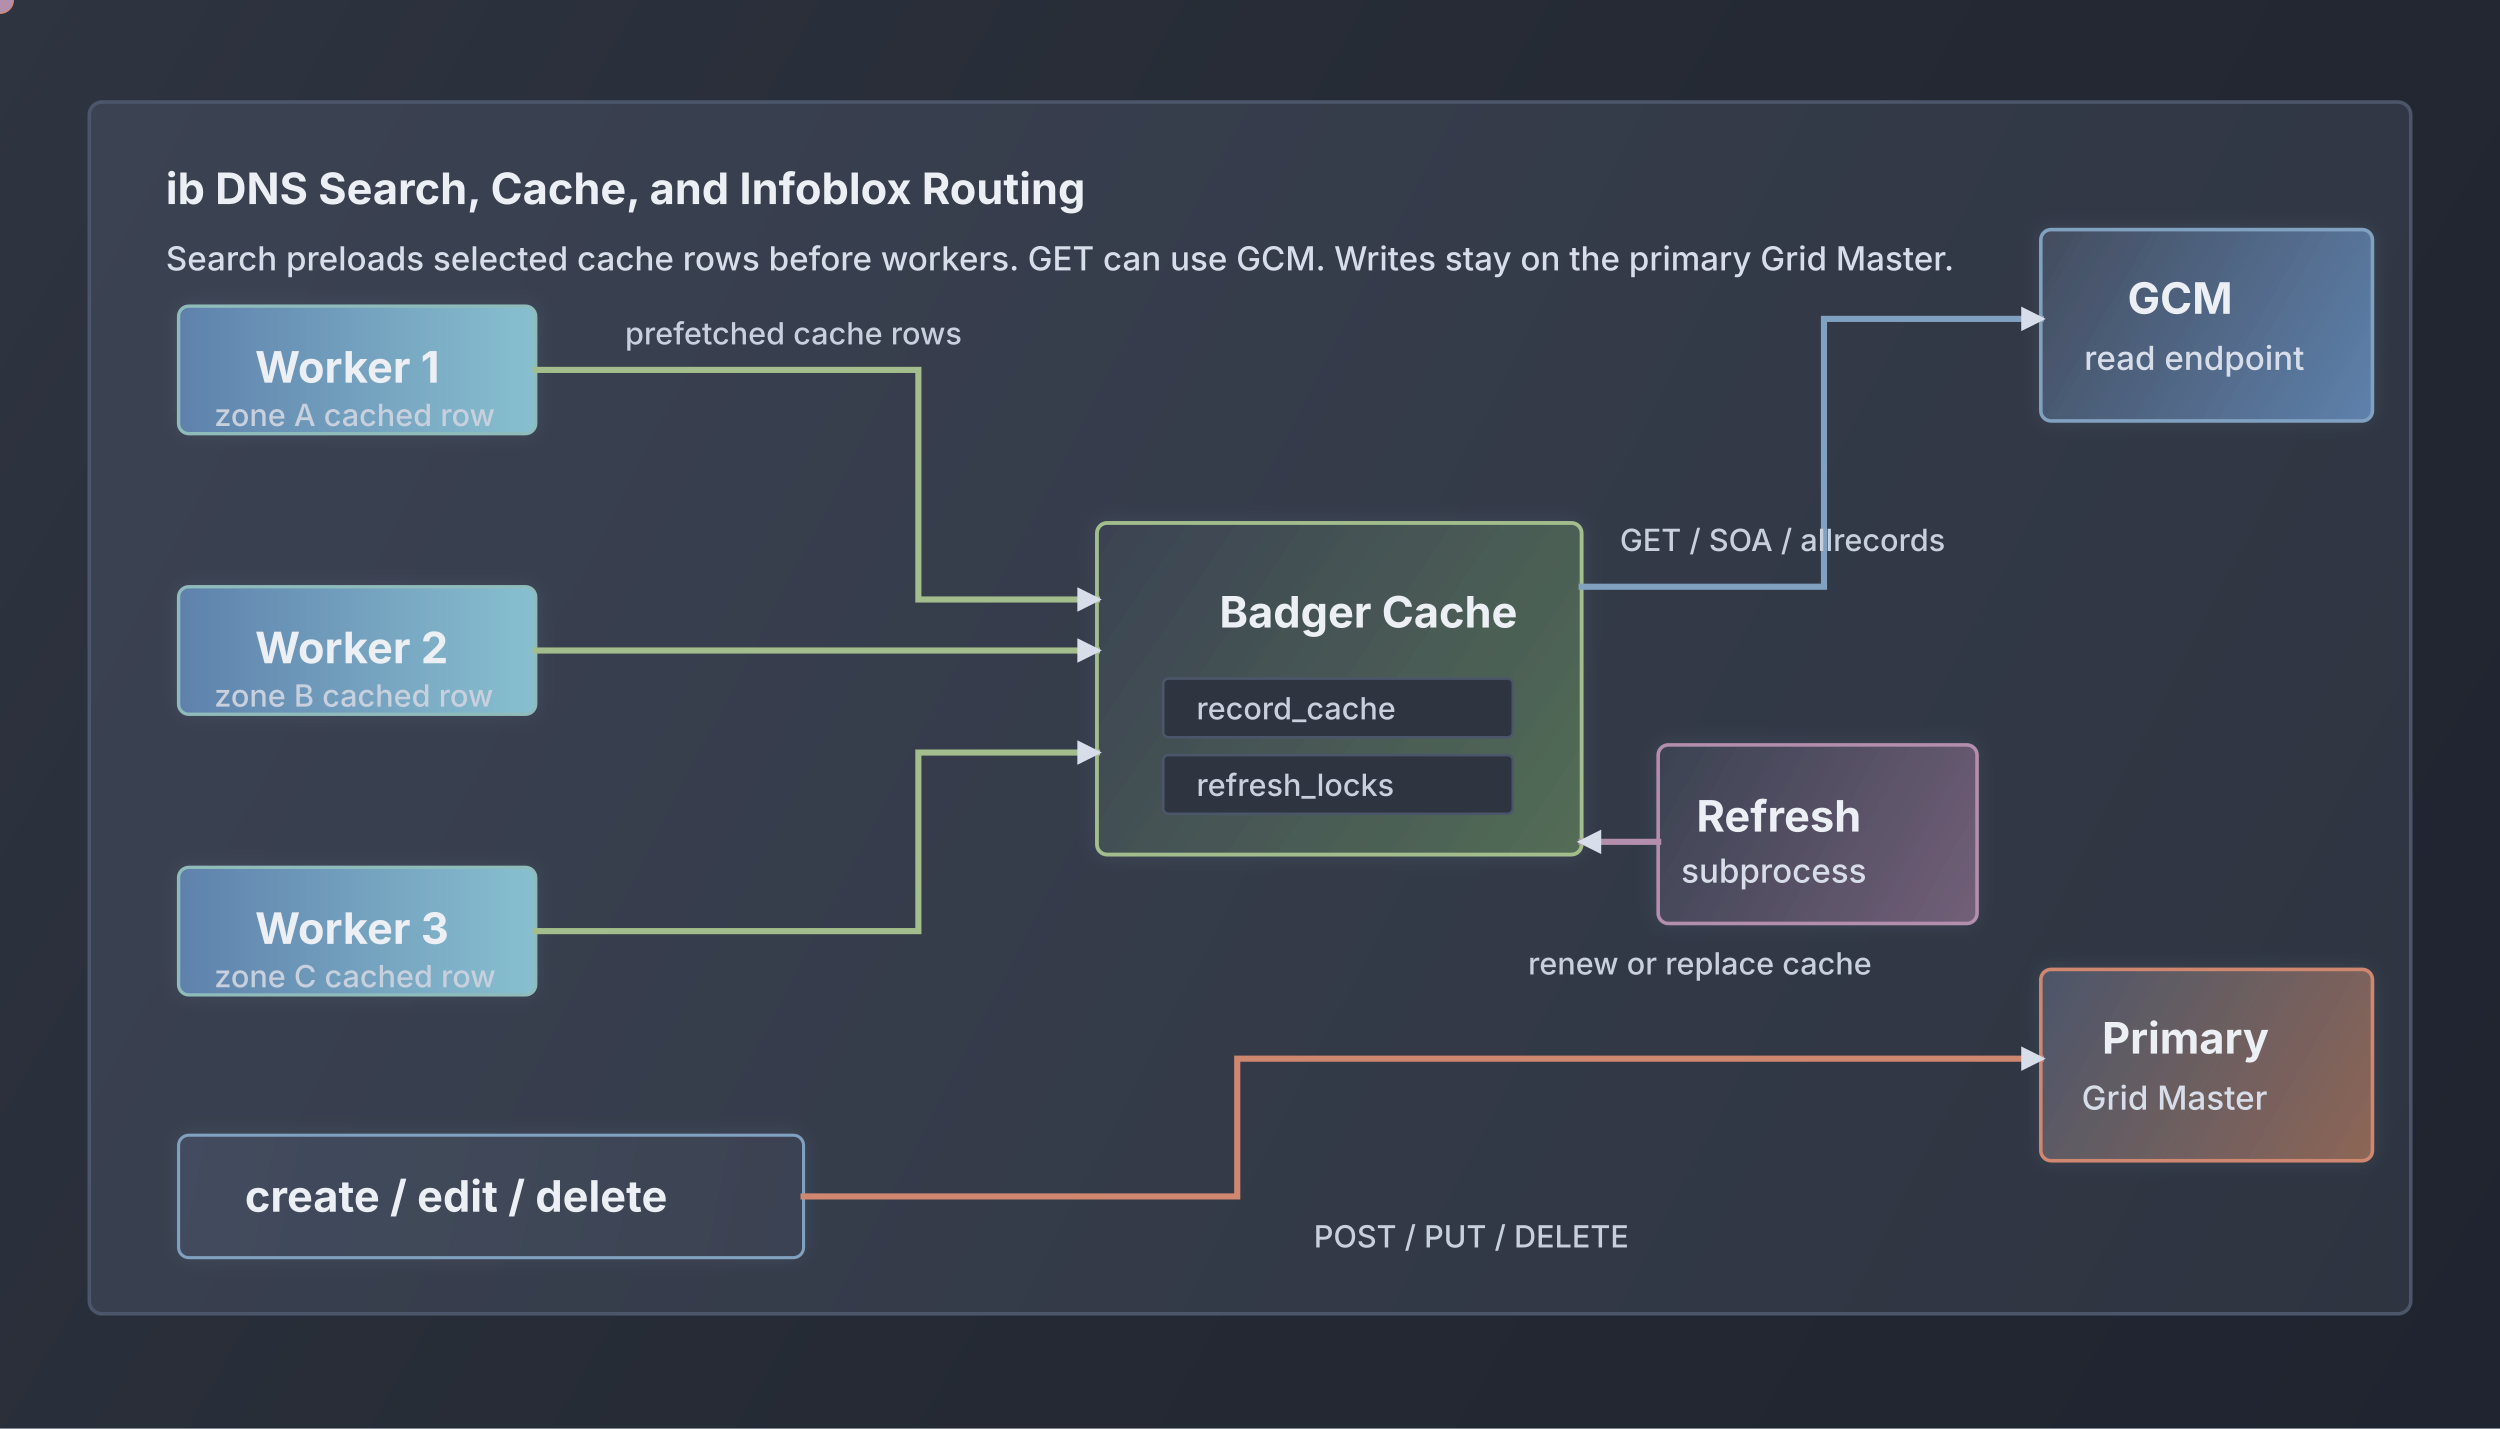
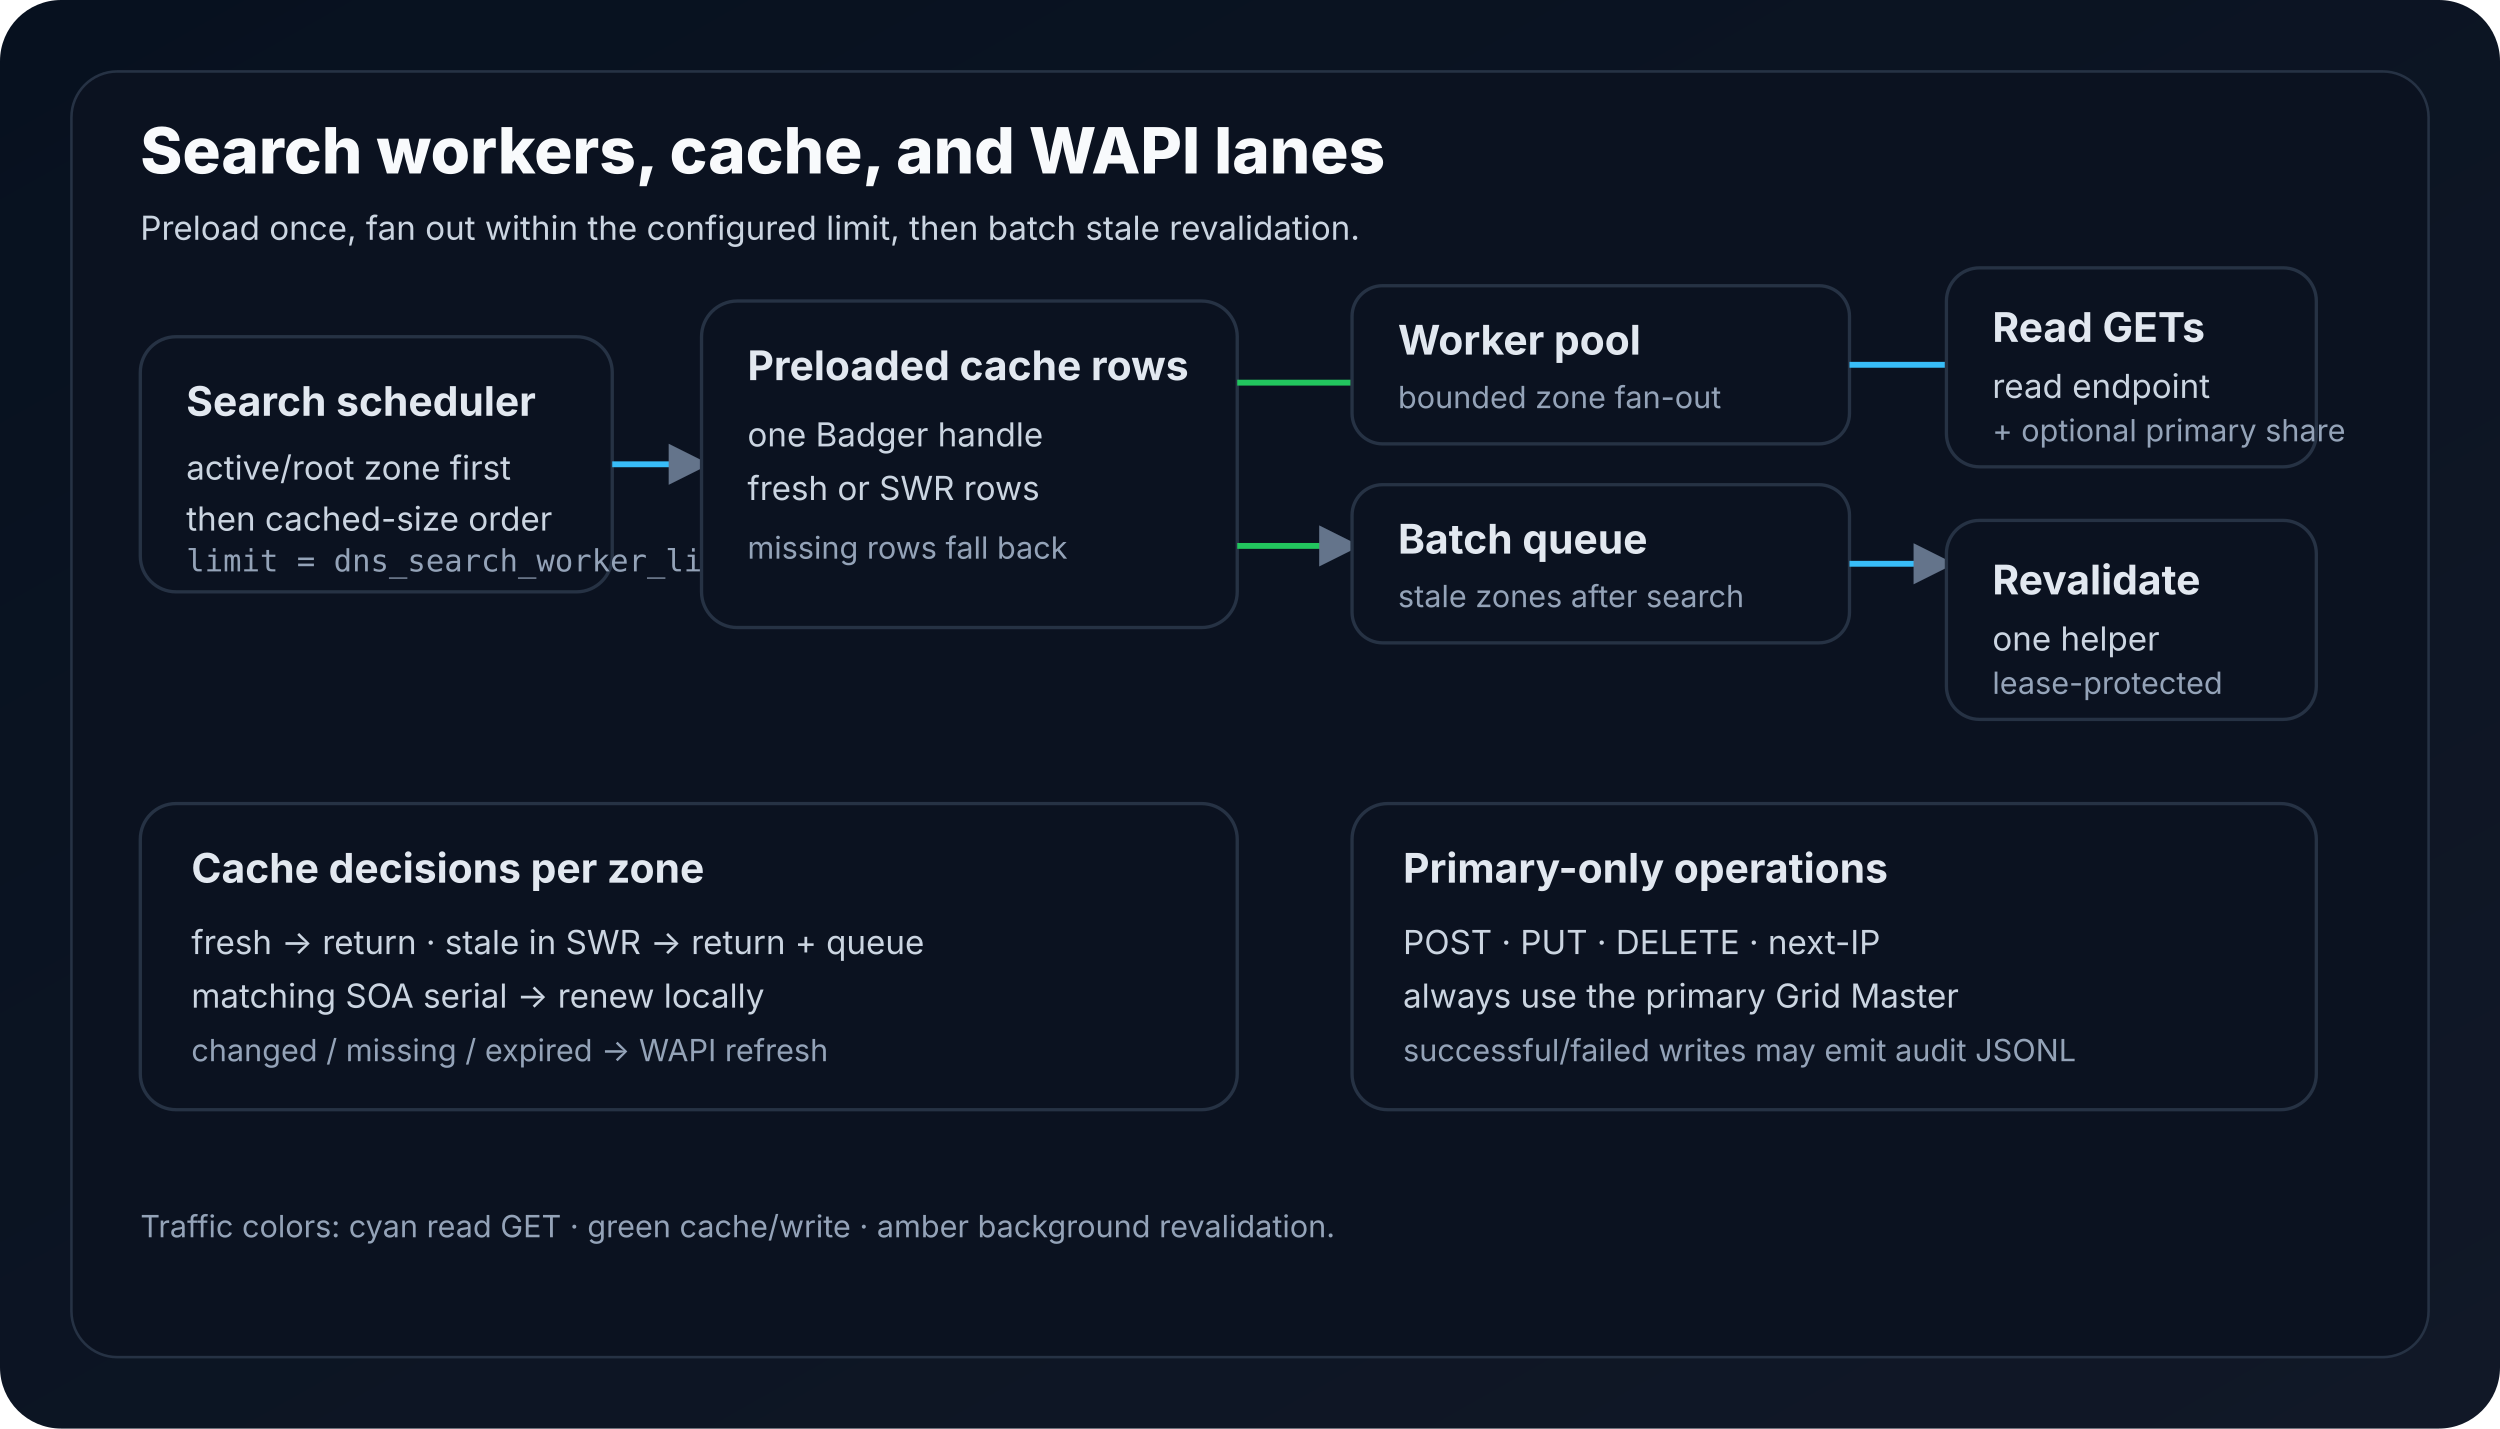
<svg xmlns="http://www.w3.org/2000/svg" width="980" height="560" viewBox="0 0 980 560" role="img" aria-labelledby="title desc">
  <defs>
-     <linearGradient id="page-bg" x1="0" y1="0" x2="980" y2="560" gradientUnits="userSpaceOnUse">
-       <stop offset="0" stop-color="#2E3440" />
-       <stop offset=".55" stop-color="#242933" />
-       <stop offset="1" stop-color="#1f2430" />
+     <linearGradient id="bg" x1="0" y1="0" x2="1" y2="1">
+       <stop stop-color="#07111f" />
+       <stop offset="1" stop-color="#111827" />
    </linearGradient>
-     <linearGradient id="panel-grad" x1="35" y1="40" x2="945" y2="515" gradientUnits="userSpaceOnUse">
-       <stop offset="0" stop-color="#3B4252" />
-       <stop offset="1" stop-color="#2E3440" />
-     </linearGradient>
-     <linearGradient id="worker-grad" x1="70" y1="0" x2="210" y2="0" gradientUnits="userSpaceOnUse">
-       <stop offset="0" stop-color="#5E81AC" />
-       <stop offset="1" stop-color="#88C0D0" />
-     </linearGradient>
-     <linearGradient id="cache-grad" x1="430" y1="205" x2="620" y2="335" gradientUnits="userSpaceOnUse">
-       <stop offset="0" stop-color="#3B4252" />
-       <stop offset="1" stop-color="#536d56" />
-     </linearGradient>
-     <linearGradient id="read-grad" x1="800" y1="90" x2="930" y2="165" gradientUnits="userSpaceOnUse">
-       <stop offset="0" stop-color="#434C5E" />
-       <stop offset="1" stop-color="#5E81AC" />
-     </linearGradient>
-     <linearGradient id="write-grad" x1="800" y1="380" x2="930" y2="455" gradientUnits="userSpaceOnUse">
-       <stop offset="0" stop-color="#4C566A" />
-       <stop offset="1" stop-color="#8d6656" />
-     </linearGradient>
-     <linearGradient id="refresh-grad" x1="650" y1="292" x2="775" y2="362" gradientUnits="userSpaceOnUse">
-       <stop offset="0" stop-color="#3B4252" />
-       <stop offset="1" stop-color="#725f78" />
-     </linearGradient>
-     <linearGradient id="write-box-grad" x1="70" y1="445" x2="315" y2="493" gradientUnits="userSpaceOnUse">
-       <stop offset="0" stop-color="#434C5E" />
-       <stop offset="1" stop-color="#3B4252" />
-     </linearGradient>
-     <filter id="soft-glow" x="-20%" y="-20%" width="140%" height="140%">
-       <feDropShadow dx="0" dy="10" stdDeviation="12" flood-color="#1f2430" flood-opacity=".55" />
-       <feDropShadow dx="0" dy="0" stdDeviation="4" flood-color="#81A1C1" flood-opacity=".14" />
-     </filter>
-     <path id="worker1-cache" d="M210 145 L360 145 L360 235 L430 235" />
-     <path id="worker2-cache" d="M210 255 L430 255" />
-     <path id="worker3-cache" d="M210 365 L360 365 L360 295 L430 295" />
-     <path id="cache-read" d="M620 230 L715 230 L715 125 L800 125" />
-     <path id="write-primary" d="M315 469 L485 469 L485 415 L800 415" />
-     <path id="refresh-cache" d="M650 330 L620 330" />
-     <marker id="arrow" viewBox="0 0 8 8" refX="6.4" refY="4" markerWidth="4" markerHeight="4" orient="auto-start-reverse">
-       <path d="M 0 0 L 8 4 L 0 8 z" fill="#D8DEE9" />
+     <marker id="a" viewBox="0 0 10 10" refX="8" refY="5" markerWidth="7" markerHeight="7" orient="auto">
+       <path d="M0 0 10 5 0 10z" fill="#64748b" />
    </marker>
+     <style>text{font-family:-apple-system,BlinkMacSystemFont,"Segoe UI",sans-serif}.mono{font-family:ui-monospace,SFMono-Regular,Menlo,Consolas,monospace}.h{fill:#f8fafc;font-size:25px;font-weight:800}.l{fill:#e2e8f0;font-size:16px;font-weight:700}.b{fill:#cbd5e1;font-size:13px}.s{fill:#94a3b8;font-size:12px}.card{fill:#0b1220;stroke:#263244;stroke-width:1.3}.line{fill:none;stroke-width:2.3;marker-end:url(#a)}</style>
  </defs>
-   <style>
-     .bg { fill: url(#page-bg); }
-     .panel { fill: url(#panel-grad); stroke: #4C566A; stroke-width: 1.4; }
-     .worker { fill: url(#worker-grad); stroke: #8FBCBB; stroke-width: 1.3; }
-     .cache { fill: url(#cache-grad); stroke: #A3BE8C; stroke-width: 1.5; }
-     .server-read { fill: url(#read-grad); stroke: #81A1C1; stroke-width: 1.4; }
-     .server-write { fill: url(#write-grad); stroke: #D08770; stroke-width: 1.4; }
-     .refresh { fill: url(#refresh-grad); stroke: #B48EAD; stroke-width: 1.4; }
-     .write-box { fill: url(#write-box-grad); stroke: #81A1C1; stroke-width: 1.2; }
-     .text { font: 650 17px ui-sans-serif, system-ui, -apple-system, BlinkMacSystemFont, "Segoe UI", sans-serif; fill: #ECEFF4; }
-     .small { font: 520 13px ui-sans-serif, system-ui, -apple-system, BlinkMacSystemFont, "Segoe UI", sans-serif; fill: #D8DEE9; }
-     .tiny { font: 520 12px ui-sans-serif, system-ui, -apple-system, BlinkMacSystemFont, "Segoe UI", sans-serif; fill: #C8D0DE; }
-     .line { fill: none; stroke-width: 2.4; stroke-linecap: square; stroke-linejoin: miter; marker-end: url(#arrow); }
-     .cache-line { stroke: #A3BE8C; }
-     .read-line { stroke: #81A1C1; }
-     .write-line { stroke: #D08770; }
-     .refresh-line { stroke: #B48EAD; }
-     .dot-read { fill: #81A1C1; }
-     .dot-write { fill: #D08770; }
-     .dot-cache { fill: #A3BE8C; }
-     .dot-refresh { fill: #B48EAD; }
-     .badge { fill: #2E3440; stroke: #4C566A; stroke-width: 1; }
-     .node { filter: url(#soft-glow); }
-   </style>
-   <rect class="bg" width="980" height="560" />
-   <rect class="panel" x="35" y="40" width="910" height="475" rx="5" />
-   <text class="text" x="65" y="80">ib DNS Search, Cache, and Infoblox Routing</text>
-   <text class="small" x="65" y="106">Search preloads selected cache rows before workers. GET can use GCM. Writes stay on the primary Grid Master.</text>
-   <rect class="worker node" x="70" y="120" width="140" height="50" rx="4" />
-   <text class="text" x="100" y="150">Worker 1</text>
-   <text class="tiny" x="84" y="167">zone A cached row</text>
-   <rect class="worker node" x="70" y="230" width="140" height="50" rx="4" />
-   <text class="text" x="100" y="260">Worker 2</text>
-   <text class="tiny" x="84" y="277">zone B cached row</text>
-   <rect class="worker node" x="70" y="340" width="140" height="50" rx="4" />
-   <text class="text" x="100" y="370">Worker 3</text>
-   <text class="tiny" x="84" y="387">zone C cached row</text>
-   <rect class="cache node" x="430" y="205" width="190" height="130" rx="4" />
-   <text class="text" x="478" y="246">Badger Cache</text>
-   <rect class="badge" x="456" y="266" width="137" height="23" rx="2" />
-   <text class="tiny" x="469" y="282">record_cache</text>
-   <rect class="badge" x="456" y="296" width="137" height="23" rx="2" />
-   <text class="tiny" x="469" y="312">refresh_locks</text>
-   <rect class="server-read node" x="800" y="90" width="130" height="75" rx="4" />
-   <text class="text" x="834" y="123">GCM</text>
-   <text class="small" x="817" y="145">read endpoint</text>
-   <rect class="server-write node" x="800" y="380" width="130" height="75" rx="4" />
-   <text class="text" x="824" y="413">Primary</text>
-   <text class="small" x="816" y="435">Grid Master</text>
-   <rect class="refresh node" x="650" y="292" width="125" height="70" rx="4" />
-   <text class="text" x="665" y="326">Refresh</text>
-   <text class="small" x="659" y="346">subprocess</text>
-   <rect class="write-box node" x="70" y="445" width="245" height="48" rx="4" />
-   <text class="text" x="96" y="475">create / edit / delete</text>
-   <path class="line cache-line" d="M210 145 L360 145 L360 235 L430 235" />
-   <path class="line cache-line" d="M210 255 L430 255" />
-   <path class="line cache-line" d="M210 365 L360 365 L360 295 L430 295" />
-   <path class="line read-line" d="M620 230 L715 230 L715 125 L800 125" />
-   <path class="line write-line" d="M315 469 L485 469 L485 415 L800 415" />
-   <path class="line refresh-line" d="M650 330 L620 330" />
-   <circle class="dot-cache" r="5">
-     <animateMotion dur="2.7s" repeatCount="indefinite" rotate="auto">
-       <mpath href="#worker1-cache" />
-     </animateMotion>
-   </circle>
-   <circle class="dot-cache" r="5">
-     <animateMotion dur="2.7s" begin=".45s" repeatCount="indefinite" rotate="auto">
-       <mpath href="#worker2-cache" />
-     </animateMotion>
-   </circle>
-   <circle class="dot-cache" r="5">
-     <animateMotion dur="2.7s" begin=".9s" repeatCount="indefinite" rotate="auto">
-       <mpath href="#worker3-cache" />
-     </animateMotion>
-   </circle>
-   <circle class="dot-read" r="5">
-     <animateMotion dur="3.1s" begin=".3s" repeatCount="indefinite" rotate="auto">
-       <mpath href="#cache-read" />
-     </animateMotion>
-   </circle>
-   <circle class="dot-write" r="5.5">
-     <animateMotion dur="3.8s" begin=".2s" repeatCount="indefinite" rotate="auto">
-       <mpath href="#write-primary" />
-     </animateMotion>
-   </circle>
-   <circle class="dot-refresh" r="5">
-     <animateMotion dur="3.2s" begin="1s" repeatCount="indefinite" rotate="auto">
-       <mpath href="#refresh-cache" />
-     </animateMotion>
-   </circle>
-   <text class="tiny" x="245" y="135">prefetched cache rows</text>
-   <text class="tiny" x="635" y="216">GET / SOA / allrecords</text>
-   <text class="tiny" x="515" y="489">POST / PUT / DELETE</text>
-   <text class="tiny" x="599" y="382">renew or replace cache</text>
+   <rect width="980" height="560" rx="24" fill="url(#bg)" />
+   <rect x="28" y="28" width="924" height="504" rx="18" fill="#0b1220" stroke="#263244" />
+   <text x="55" y="68" class="h">Search workers, cache, and WAPI lanes</text>
+   <text x="55" y="94" class="b">Preload once, fan out within the configured limit, then batch stale revalidation.</text>
+   <g transform="translate(55 132)">
+     <rect width="185" height="100" rx="14" class="card" stroke="#38bdf8" />
+     <text x="18" y="31" class="l">Search scheduler</text>
+     <text x="18" y="56" class="b">active/root zone first</text>
+     <text x="18" y="76" class="b">then cached-size order</text>
+     <text x="18" y="92" class="s mono">limit = dns_search_worker_limit</text>
+   </g>
+   <path d="M240 182h35" class="line" stroke="#38bdf8" />
+   <g transform="translate(275 118)">
+     <rect width="210" height="128" rx="14" class="card" stroke="#22c55e" />
+     <text x="18" y="31" class="l">Preloaded cache rows</text>
+     <text x="18" y="57" class="b">one Badger handle</text>
+     <text x="18" y="78" class="b">fresh or SWR rows</text>
+     <text x="18" y="101" class="s">missing rows fall back</text>
+   </g>
+   <path d="M485 150h45M485 214h45" class="line" stroke="#22c55e" />
+   <g transform="translate(530 112)">
+     <rect width="195" height="62" rx="12" class="card" stroke="#22c55e" />
+     <text x="18" y="27" class="l">Worker pool</text>
+     <text x="18" y="48" class="s">bounded zone fan-out</text>
+   </g>
+   <g transform="translate(530 190)">
+     <rect width="195" height="62" rx="12" class="card" stroke="#fbbf24" />
+     <text x="18" y="27" class="l">Batch queue</text>
+     <text x="18" y="48" class="s">stale zones after search</text>
+   </g>
+   <path d="M725 143h38M725 221h38" class="line" stroke="#38bdf8" />
+   <g transform="translate(763 105)">
+     <rect width="145" height="78" rx="13" class="card" stroke="#38bdf8" />
+     <text x="18" y="29" class="l">Read GETs</text>
+     <text x="18" y="51" class="b">read endpoint</text>
+     <text x="18" y="68" class="s">+ optional primary share</text>
+   </g>
+   <g transform="translate(763 204)">
+     <rect width="145" height="78" rx="13" class="card" stroke="#fbbf24" />
+     <text x="18" y="29" class="l">Revalidate</text>
+     <text x="18" y="51" class="b">one helper</text>
+     <text x="18" y="68" class="s">lease-protected</text>
+   </g>
+   <g transform="translate(55 315)">
+     <rect width="430" height="120" rx="14" class="card" stroke="#22c55e" />
+     <text x="20" y="31" class="l">Cache decisions per zone</text>
+     <text x="20" y="59" class="b">fresh → return · stale in SWR → return + queue</text>
+     <text x="20" y="80" class="b">matching SOA serial → renew locally</text>
+     <text x="20" y="101" class="s">changed / missing / expired → WAPI refresh</text>
+   </g>
+   <g transform="translate(530 315)">
+     <rect width="378" height="120" rx="14" class="card" stroke="#22c55e" />
+     <text x="20" y="31" class="l">Primary-only operations</text>
+     <text x="20" y="59" class="b">POST · PUT · DELETE · next-IP</text>
+     <text x="20" y="80" class="b">always use the primary Grid Master</text>
+     <text x="20" y="101" class="s">successful/failed writes may emit audit JSONL</text>
+   </g>
+   <text x="55" y="485" class="s">Traffic colors: cyan read GET · green cache/write · amber background revalidation.</text>
</svg>
